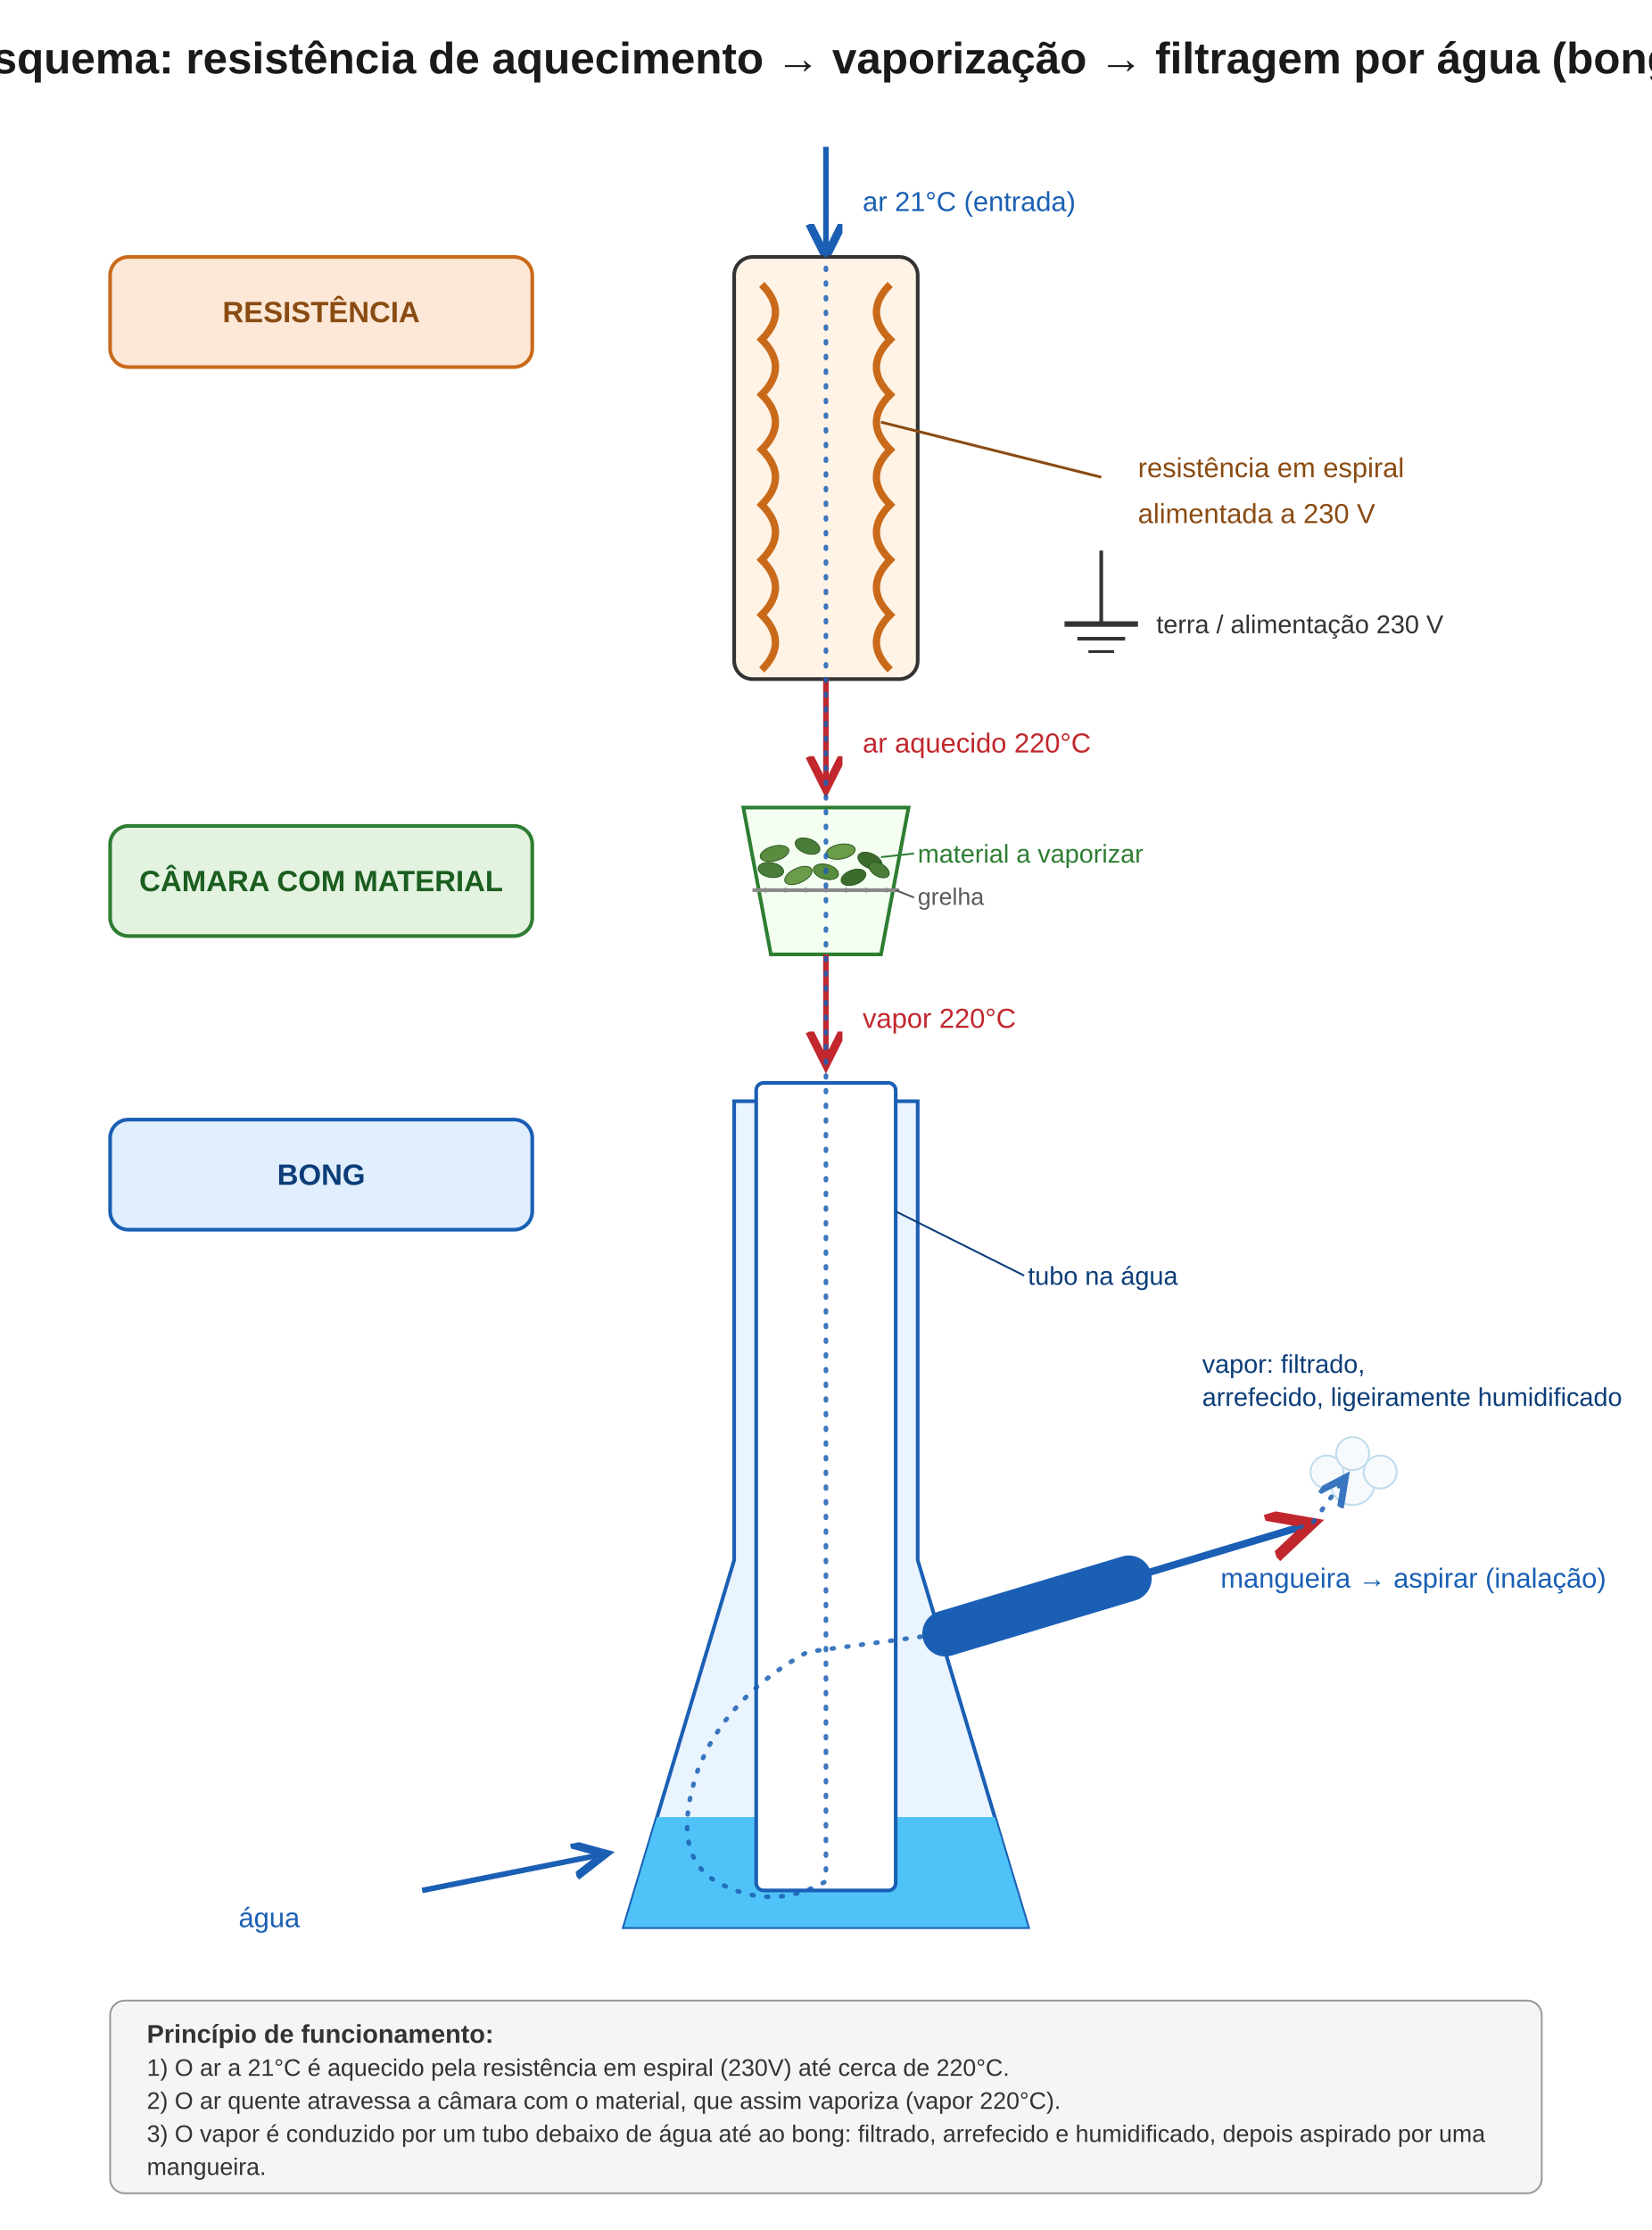
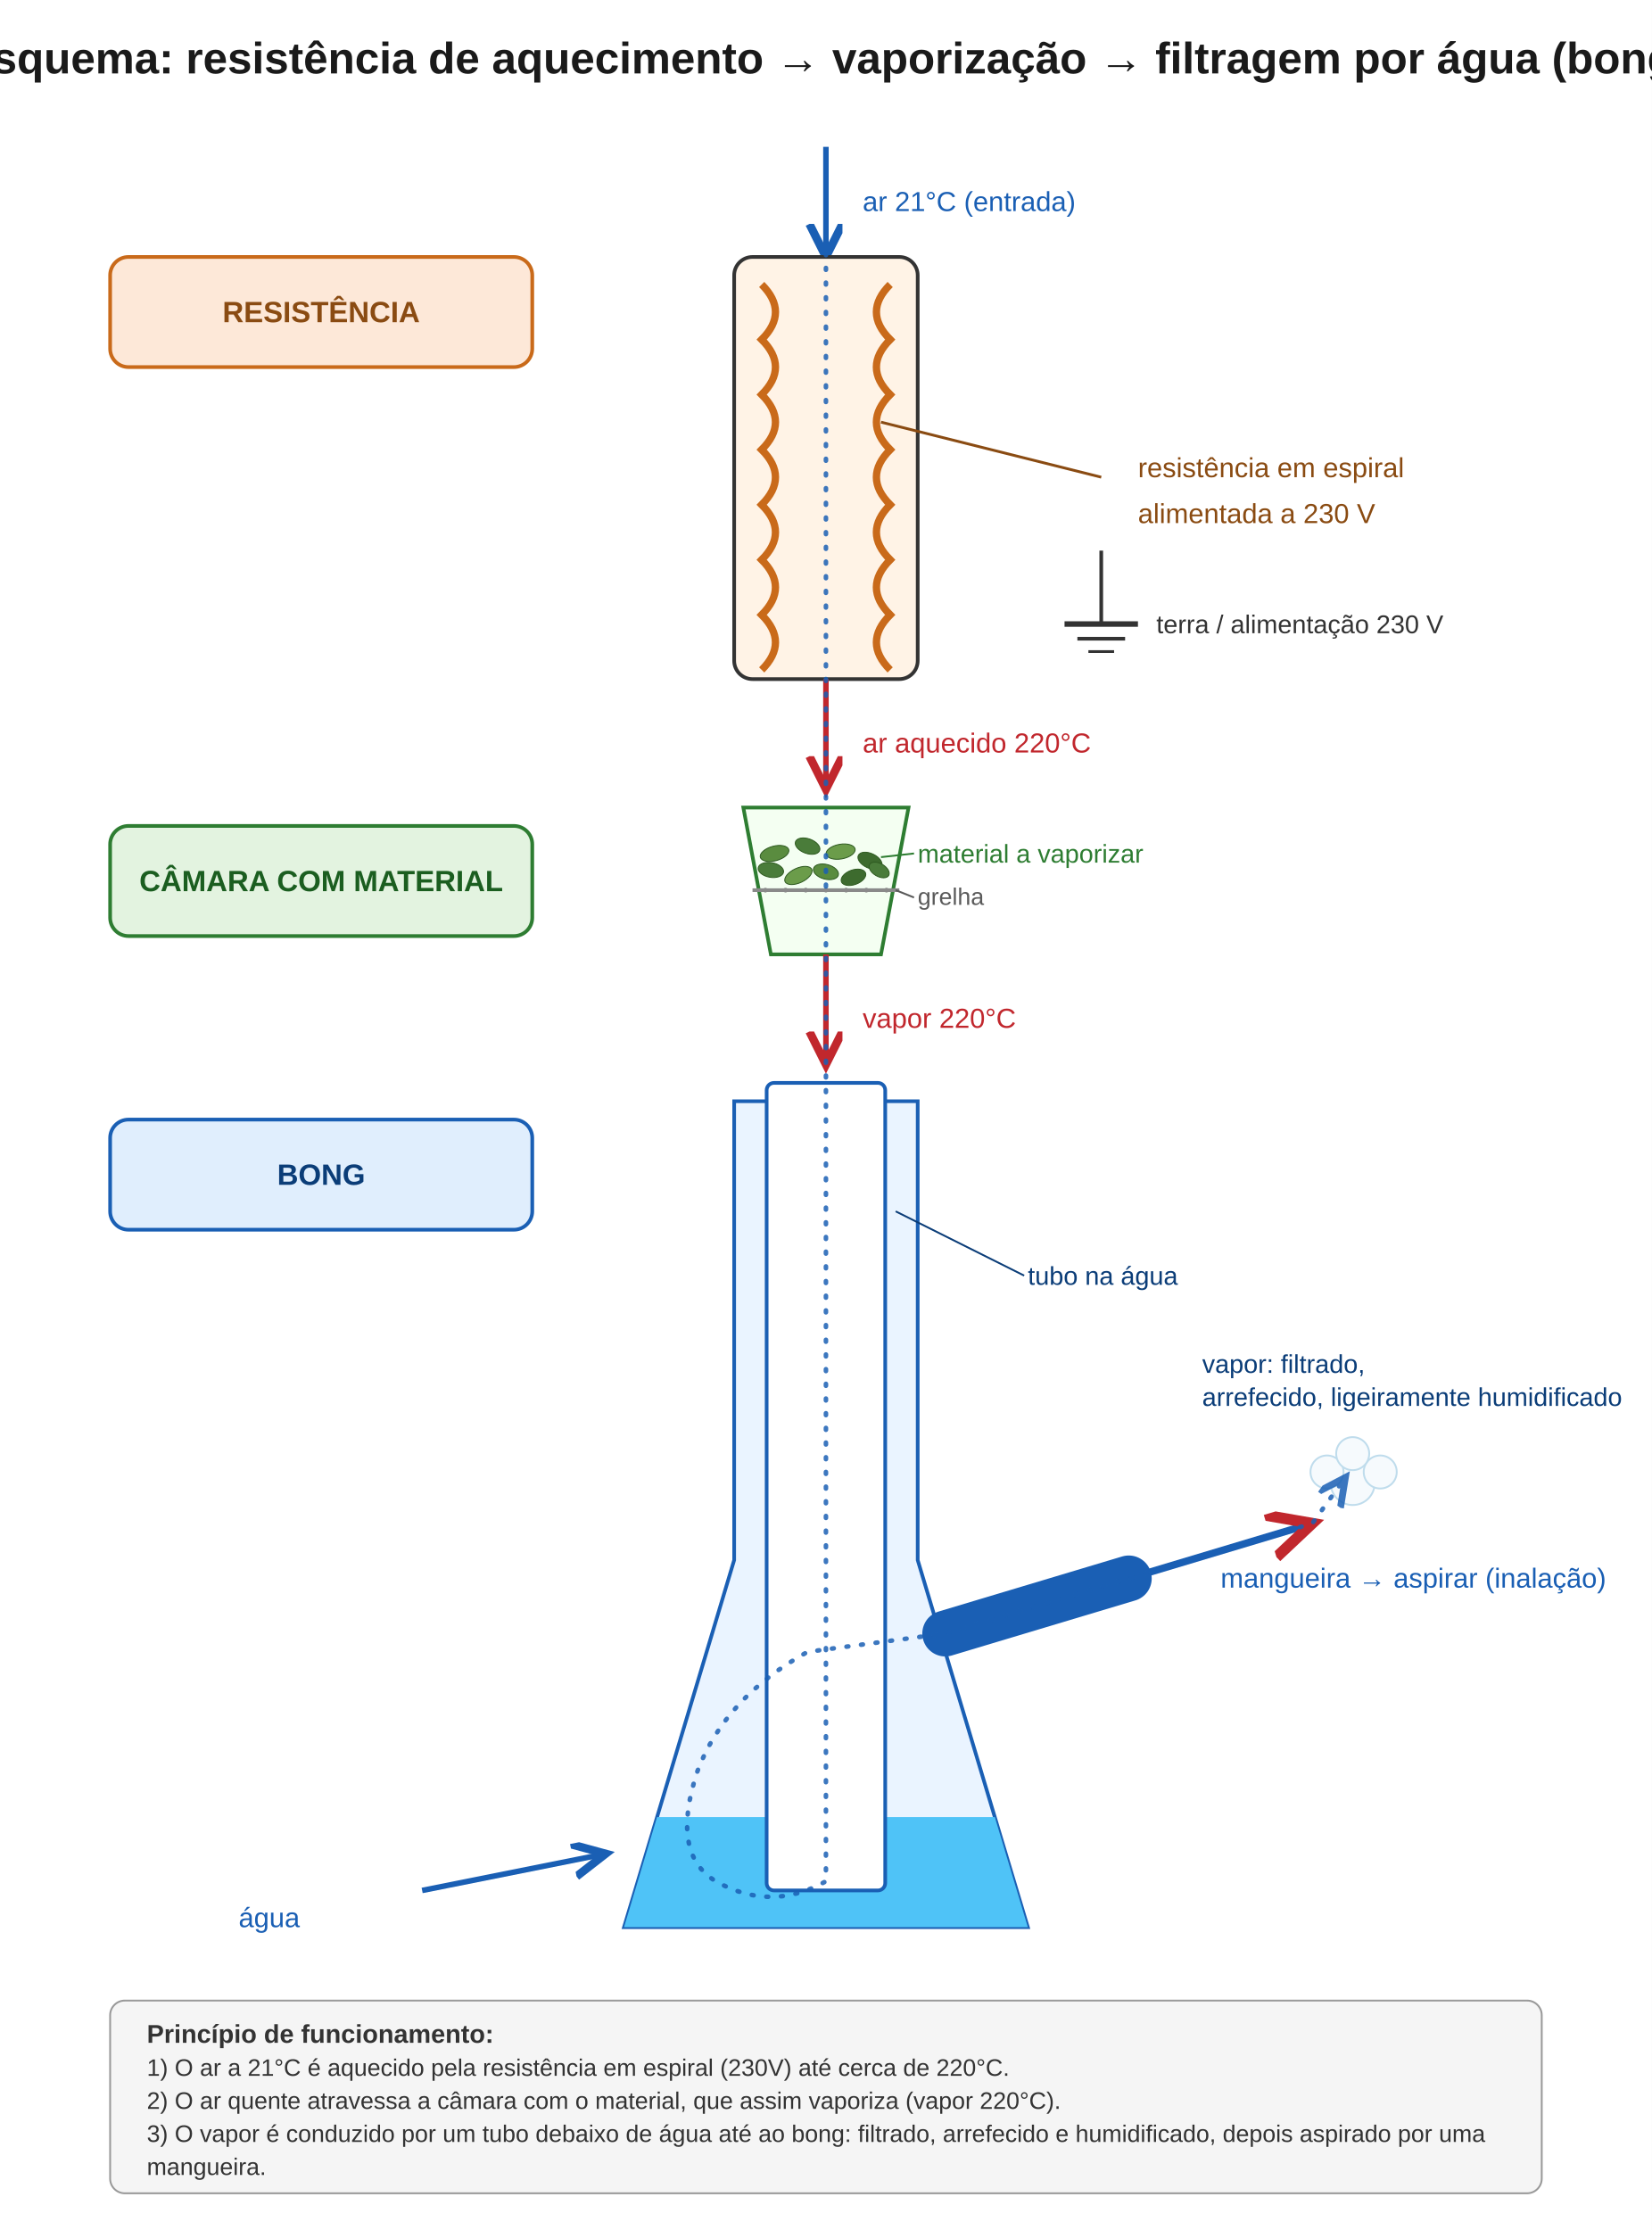
<svg xmlns="http://www.w3.org/2000/svg" width="900" height="1215" viewBox="0 0 900 1215" font-family="Arial, sans-serif">
  <rect width="900" height="1215" fill="#ffffff" />
  <text x="450" y="40" text-anchor="middle" font-size="24" font-weight="bold" fill="#1a1a1a">Esquema: resistência de aquecimento → vaporização → filtragem por água (bong)</text>
  <rect x="60" y="140" width="230" height="60" rx="10" fill="#fde8d8" stroke="#c96a1a" stroke-width="2" />
  <text x="175" y="170" text-anchor="middle" dominant-baseline="central" font-size="16" font-weight="bold" fill="#8a4b12">RESISTÊNCIA</text>
  <line x1="450" y1="80" x2="450" y2="140" stroke="#1a5fb4" stroke-width="3" marker-end="url(#arrowblue)" />
  <text x="470" y="115" font-size="15" fill="#1a5fb4">ar 21°C (entrada)</text>
  <rect x="400" y="140" width="100" height="230" rx="10" fill="#fff3e6" stroke="#333" stroke-width="2" />
  <path d="M 415 155 q 15 15 0 30 q 15 15 0 30 q 15 15 0 30 q 15 15 0 30 q 15 15 0 30 q 15 15 0 30 q 15 15 0 30" fill="none" stroke="#c96a1a" stroke-width="4" />
  <path d="M 485 155 q -15 15 0 30 q -15 15 0 30 q -15 15 0 30 q -15 15 0 30 q -15 15 0 30 q -15 15 0 30 q -15 15 0 30" fill="none" stroke="#c96a1a" stroke-width="4" />
  <text x="620" y="260" font-size="15" fill="#8a4b12">resistência em espiral</text>
  <text x="620" y="285" font-size="15" fill="#8a4b12">alimentada a 230 V</text>
  <line x1="600" y1="260" x2="480" y2="230" stroke="#8a4b12" stroke-width="1.5" />
  <line x1="600" y1="300" x2="600" y2="340" stroke="#333" stroke-width="2" />
  <line x1="580" y1="340" x2="620" y2="340" stroke="#333" stroke-width="3" />
  <line x1="587" y1="348" x2="613" y2="348" stroke="#333" stroke-width="2" />
  <line x1="593" y1="355" x2="607" y2="355" stroke="#333" stroke-width="1.5" />
  <text x="630" y="345" font-size="14" fill="#333">terra / alimentação 230 V</text>
  <line x1="450" y1="370" x2="450" y2="430" stroke="#c1272d" stroke-width="3" marker-end="url(#arrow)" />
  <text x="470" y="410" font-size="15" fill="#c1272d">ar aquecido 220°C</text>
  <rect x="60" y="450" width="230" height="60" rx="10" fill="#e3f3e0" stroke="#2e7d32" stroke-width="2" />
  <text x="175" y="480" text-anchor="middle" dominant-baseline="central" font-size="16" font-weight="bold" fill="#1b5e20">CÂMARA COM MATERIAL</text>
  <path d="M 405 440 L 495 440 L 480 520 L 420 520 Z" fill="#f4fff2" stroke="#2e7d32" stroke-width="2" />
  <g stroke="#2e5a20" stroke-width="0.5">
    <ellipse cx="422" cy="465" rx="8" ry="4" fill="#5a8c3f" transform="rotate(-15 422 465)" />
    <ellipse cx="440" cy="461" rx="7" ry="4" fill="#4a7c3a" transform="rotate(20 440 461)" />
    <ellipse cx="458" cy="464" rx="8" ry="4" fill="#6b9c4a" transform="rotate(-10 458 464)" />
    <ellipse cx="474" cy="469" rx="7" ry="4" fill="#3d6b2e" transform="rotate(25 474 469)" />
    <ellipse cx="420" cy="474" rx="7" ry="4" fill="#4a7c3a" transform="rotate(10 420 474)" />
    <ellipse cx="435" cy="477" rx="8" ry="4" fill="#6b9c4a" transform="rotate(-25 435 477)" />
    <ellipse cx="450" cy="475" rx="7" ry="4" fill="#5a8c3f" transform="rotate(15 450 475)" />
    <ellipse cx="465" cy="478" rx="7" ry="4" fill="#3d6b2e" transform="rotate(-20 465 478)" />
    <ellipse cx="479" cy="474" rx="6" ry="3.5" fill="#4a7c3a" transform="rotate(30 479 474)" />
  </g>
  <line x1="410" y1="485" x2="490" y2="485" stroke="#8a8a8a" stroke-width="2" />
  <g fill="#8a8a8a">
    <circle cx="417" cy="485" r="1.3" />
    <circle cx="428" cy="485" r="1.3" />
    <circle cx="439" cy="485" r="1.3" />
    <circle cx="450" cy="485" r="1.3" />
    <circle cx="461" cy="485" r="1.3" />
    <circle cx="472" cy="485" r="1.3" />
    <circle cx="483" cy="485" r="1.3" />
  </g>
  <text x="500" y="470" font-size="14" fill="#2e7d32">material a vaporizar</text>
  <line x1="498" y1="465" x2="480" y2="467" stroke="#2e7d32" stroke-width="1" />
  <text x="500" y="493" font-size="13" fill="#5a5a5a">grelha</text>
  <line x1="498" y1="489" x2="488" y2="485" stroke="#5a5a5a" stroke-width="1" />
  <line x1="450" y1="520" x2="450" y2="580" stroke="#c1272d" stroke-width="3" marker-end="url(#arrow)" />
  <text x="470" y="560" font-size="15" fill="#c1272d">vapor 220°C</text>
  <rect x="60" y="610" width="230" height="60" rx="10" fill="#e0eefd" stroke="#1a5fb4" stroke-width="2" />
  <text x="175" y="640" text-anchor="middle" dominant-baseline="central" font-size="16" font-weight="bold" fill="#0b3d78">BONG</text>
  <path d="M 400 600 L 400 850 L 340 1050 L 560 1050 L 500 850 L 500 600 Z" fill="#eaf4ff" stroke="#1a5fb4" stroke-width="2" />
  <path d="M 358 990 L 340 1050 L 560 1050 L 542 990 Z" fill="#4fc3f7" stroke="none" />
-   <rect x="412" y="590" width="76" height="440" rx="4" fill="#ffffff" stroke="#1a5fb4" stroke-width="2" />
+   <rect x="417.7" y="590" width="64.6" height="440" rx="4" fill="#ffffff" stroke="#1a5fb4" stroke-width="2" />
  <text x="560" y="700" font-size="14" fill="#0b3d78">tubo na água</text>
  <line x1="558" y1="695" x2="488" y2="660" stroke="#0b3d78" stroke-width="1" />
  <path d="M 515 890 L 615 860" stroke="#1a5fb4" stroke-width="25" fill="none" stroke-linecap="round" />
  <line x1="615" y1="860" x2="715" y2="830" stroke="#1a5fb4" stroke-width="4" marker-end="url(#arrow)" />
  <text x="665" y="865" font-size="15" fill="#1a5fb4">mangueira → aspirar (inalação)</text>
  <g opacity="0.9">
    <circle cx="737" cy="808" r="12" fill="#f5fafd" stroke="#b8d8ea" stroke-width="1" />
    <circle cx="752" cy="802" r="9" fill="#f5fafd" stroke="#b8d8ea" stroke-width="1" />
    <circle cx="723" cy="802" r="9" fill="#f5fafd" stroke="#b8d8ea" stroke-width="1" />
    <circle cx="737" cy="792" r="9" fill="#f5fafd" stroke="#b8d8ea" stroke-width="1" />
  </g>
  <text x="655" y="748" font-size="14" fill="#0b3d78">vapor: filtrado,</text>
  <text x="655" y="766" font-size="14" fill="#0b3d78">arrefecido, ligeiramente humidificado</text>
  <path d="M 450 82 L 450 1010 L 450 1025 Q 420 1042 390 1025 Q 365 1010 380 965 Q 395 925 440 900 L 515 890 L 615 860 L 715 830 L 733 805" fill="none" stroke="#1a5fb4" stroke-width="2.5" stroke-linecap="round" stroke-dasharray="1,7" opacity="0.85" marker-end="url(#arrowblue)" />
  <line x1="230" y1="1030" x2="330" y2="1010" stroke="#1a5fb4" stroke-width="3" marker-end="url(#arrowblue)" />
  <text x="130" y="1050" font-size="15" fill="#1a5fb4">água</text>
  <defs>
    <marker id="arrow" markerWidth="10" markerHeight="10" refX="6" refY="3" orient="auto" markerUnits="strokeWidth">
      <path d="M0,0 L6,3 L0,6" fill="none" stroke="#c1272d" stroke-width="1.5" />
    </marker>
    <marker id="arrowblue" markerWidth="10" markerHeight="10" refX="6" refY="3" orient="auto" markerUnits="strokeWidth">
      <path d="M0,0 L6,3 L0,6" fill="none" stroke="#1a5fb4" stroke-width="1.5" />
    </marker>
  </defs>
  <rect x="60" y="1090" width="780" height="105" rx="8" fill="#f5f5f5" stroke="#999" stroke-width="1" />
  <text x="80" y="1113" font-size="14" fill="#333" font-weight="bold">Princípio de funcionamento:</text>
  <text x="80" y="1131" font-size="13" fill="#333">1) O ar a 21°C é aquecido pela resistência em espiral (230V) até cerca de 220°C.</text>
  <text x="80" y="1149" font-size="13" fill="#333">2) O ar quente atravessa a câmara com o material, que assim vaporiza (vapor 220°C).</text>
  <text x="80" y="1167" font-size="13" fill="#333">3) O vapor é conduzido por um tubo debaixo de água até ao bong: filtrado, arrefecido e humidificado, depois aspirado por uma</text>
  <text x="80" y="1185" font-size="13" fill="#333">mangueira.</text>
</svg>
